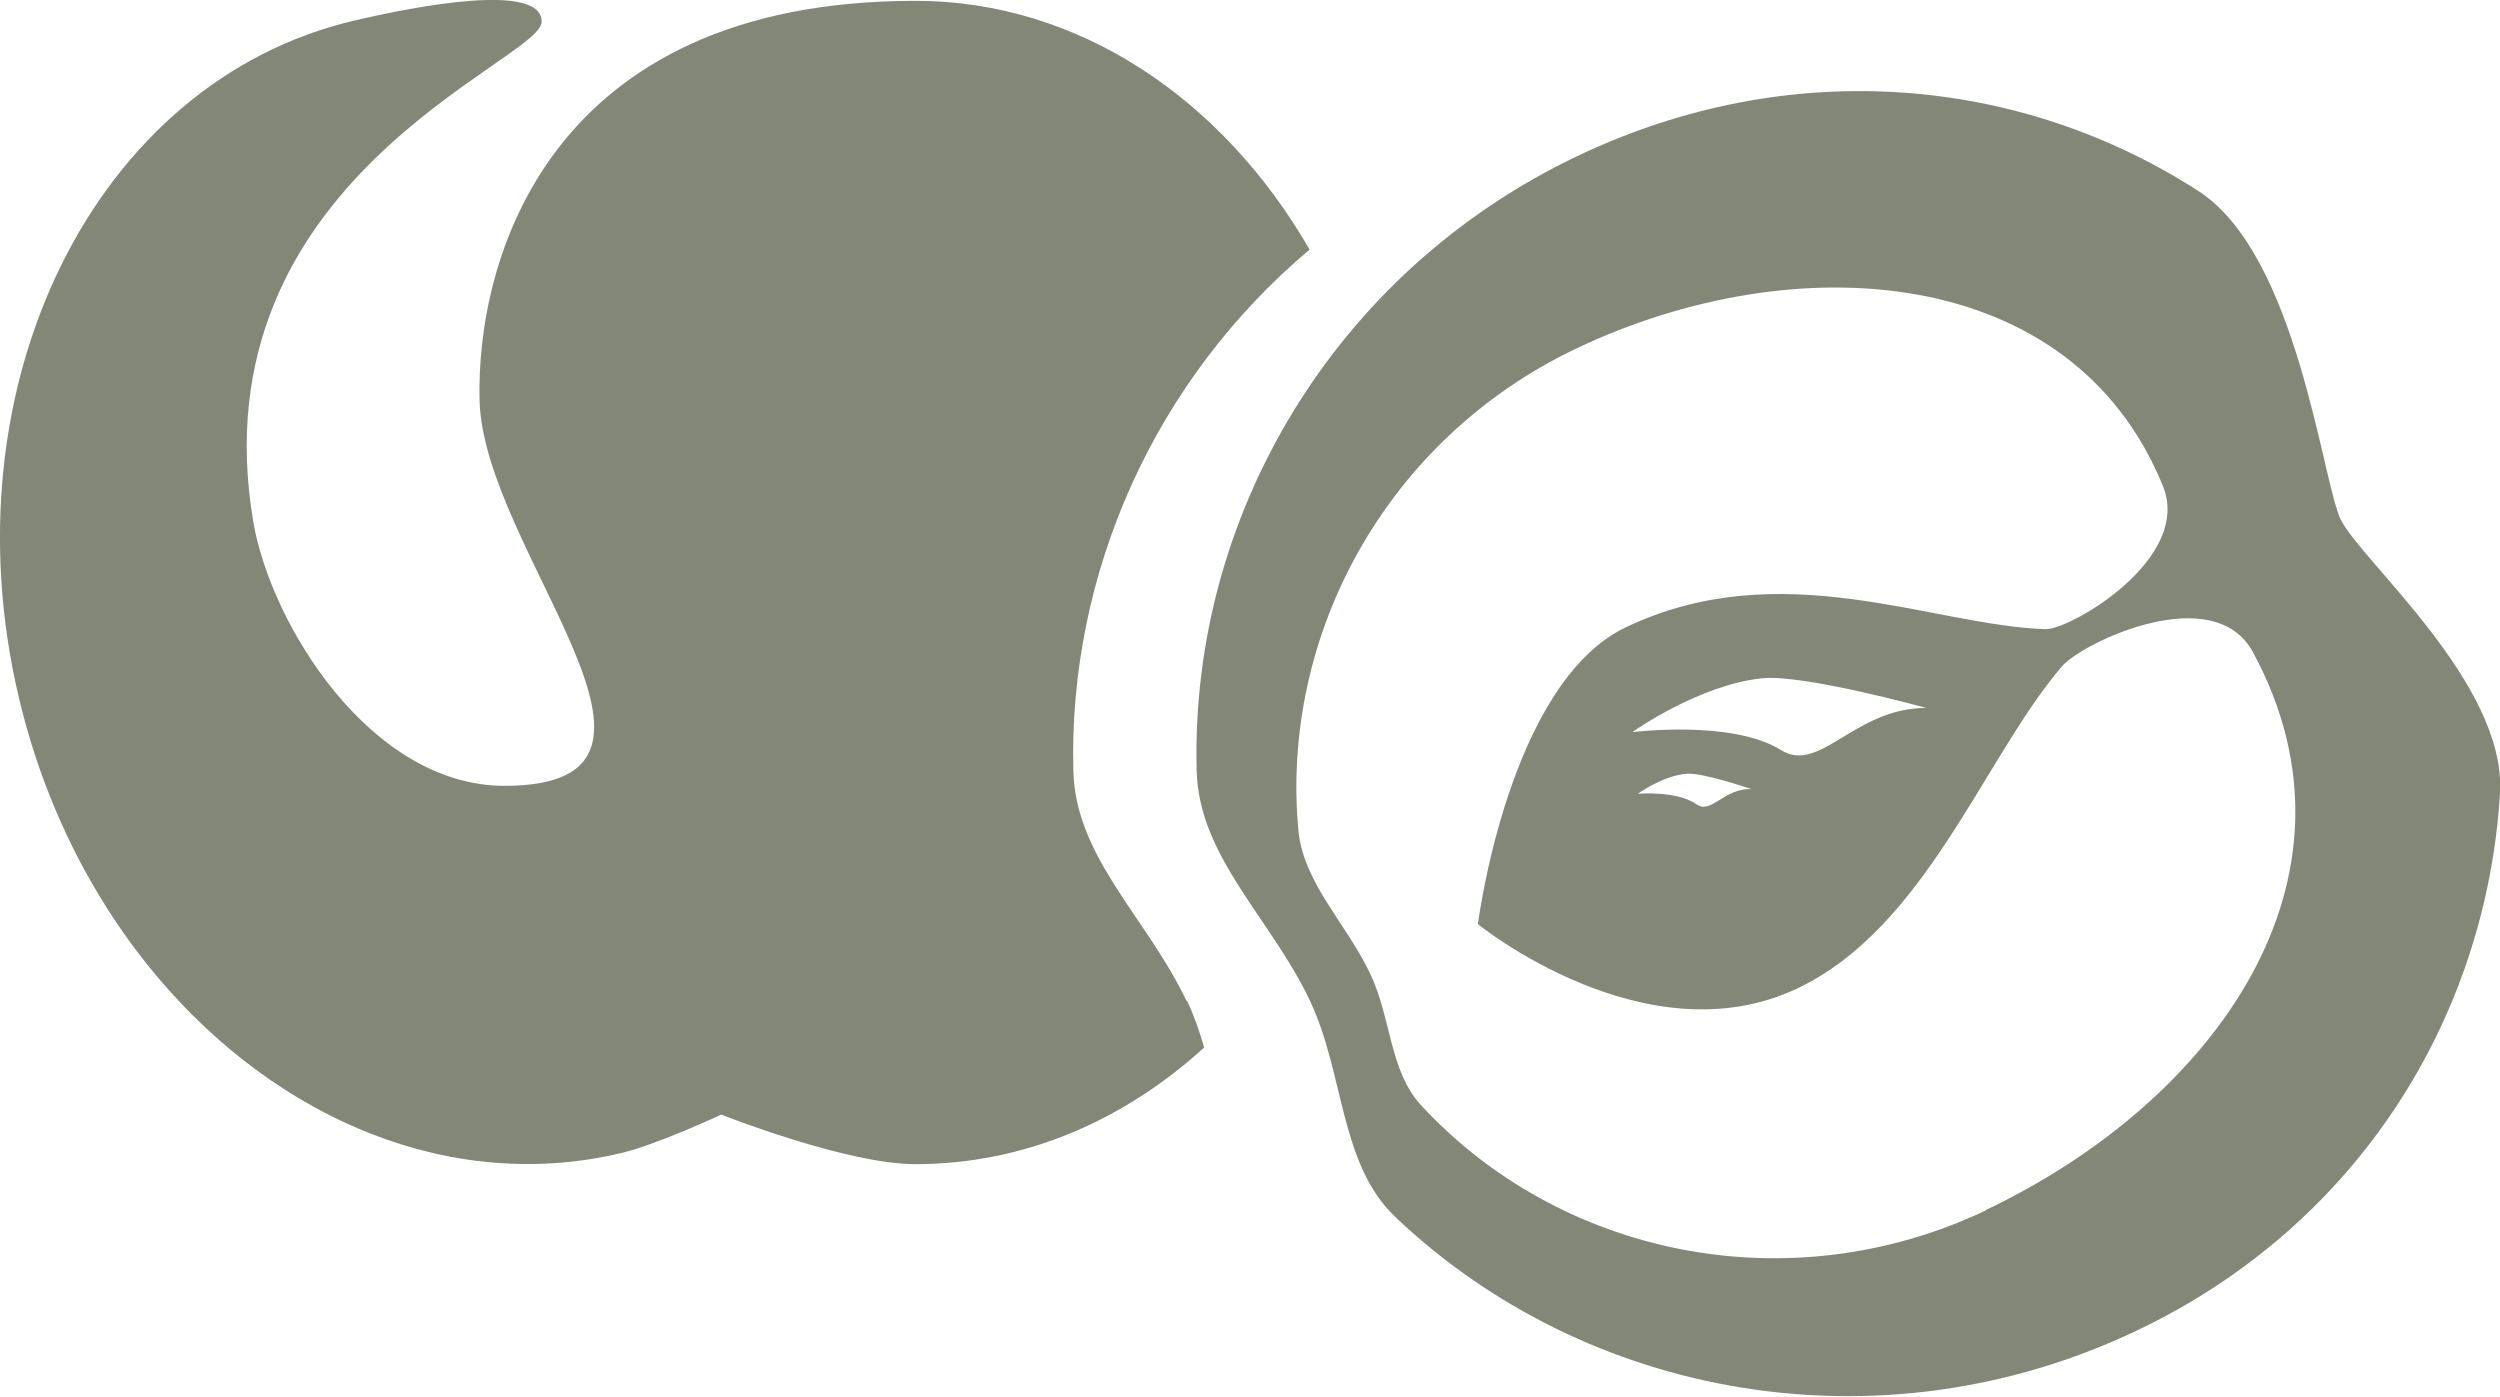
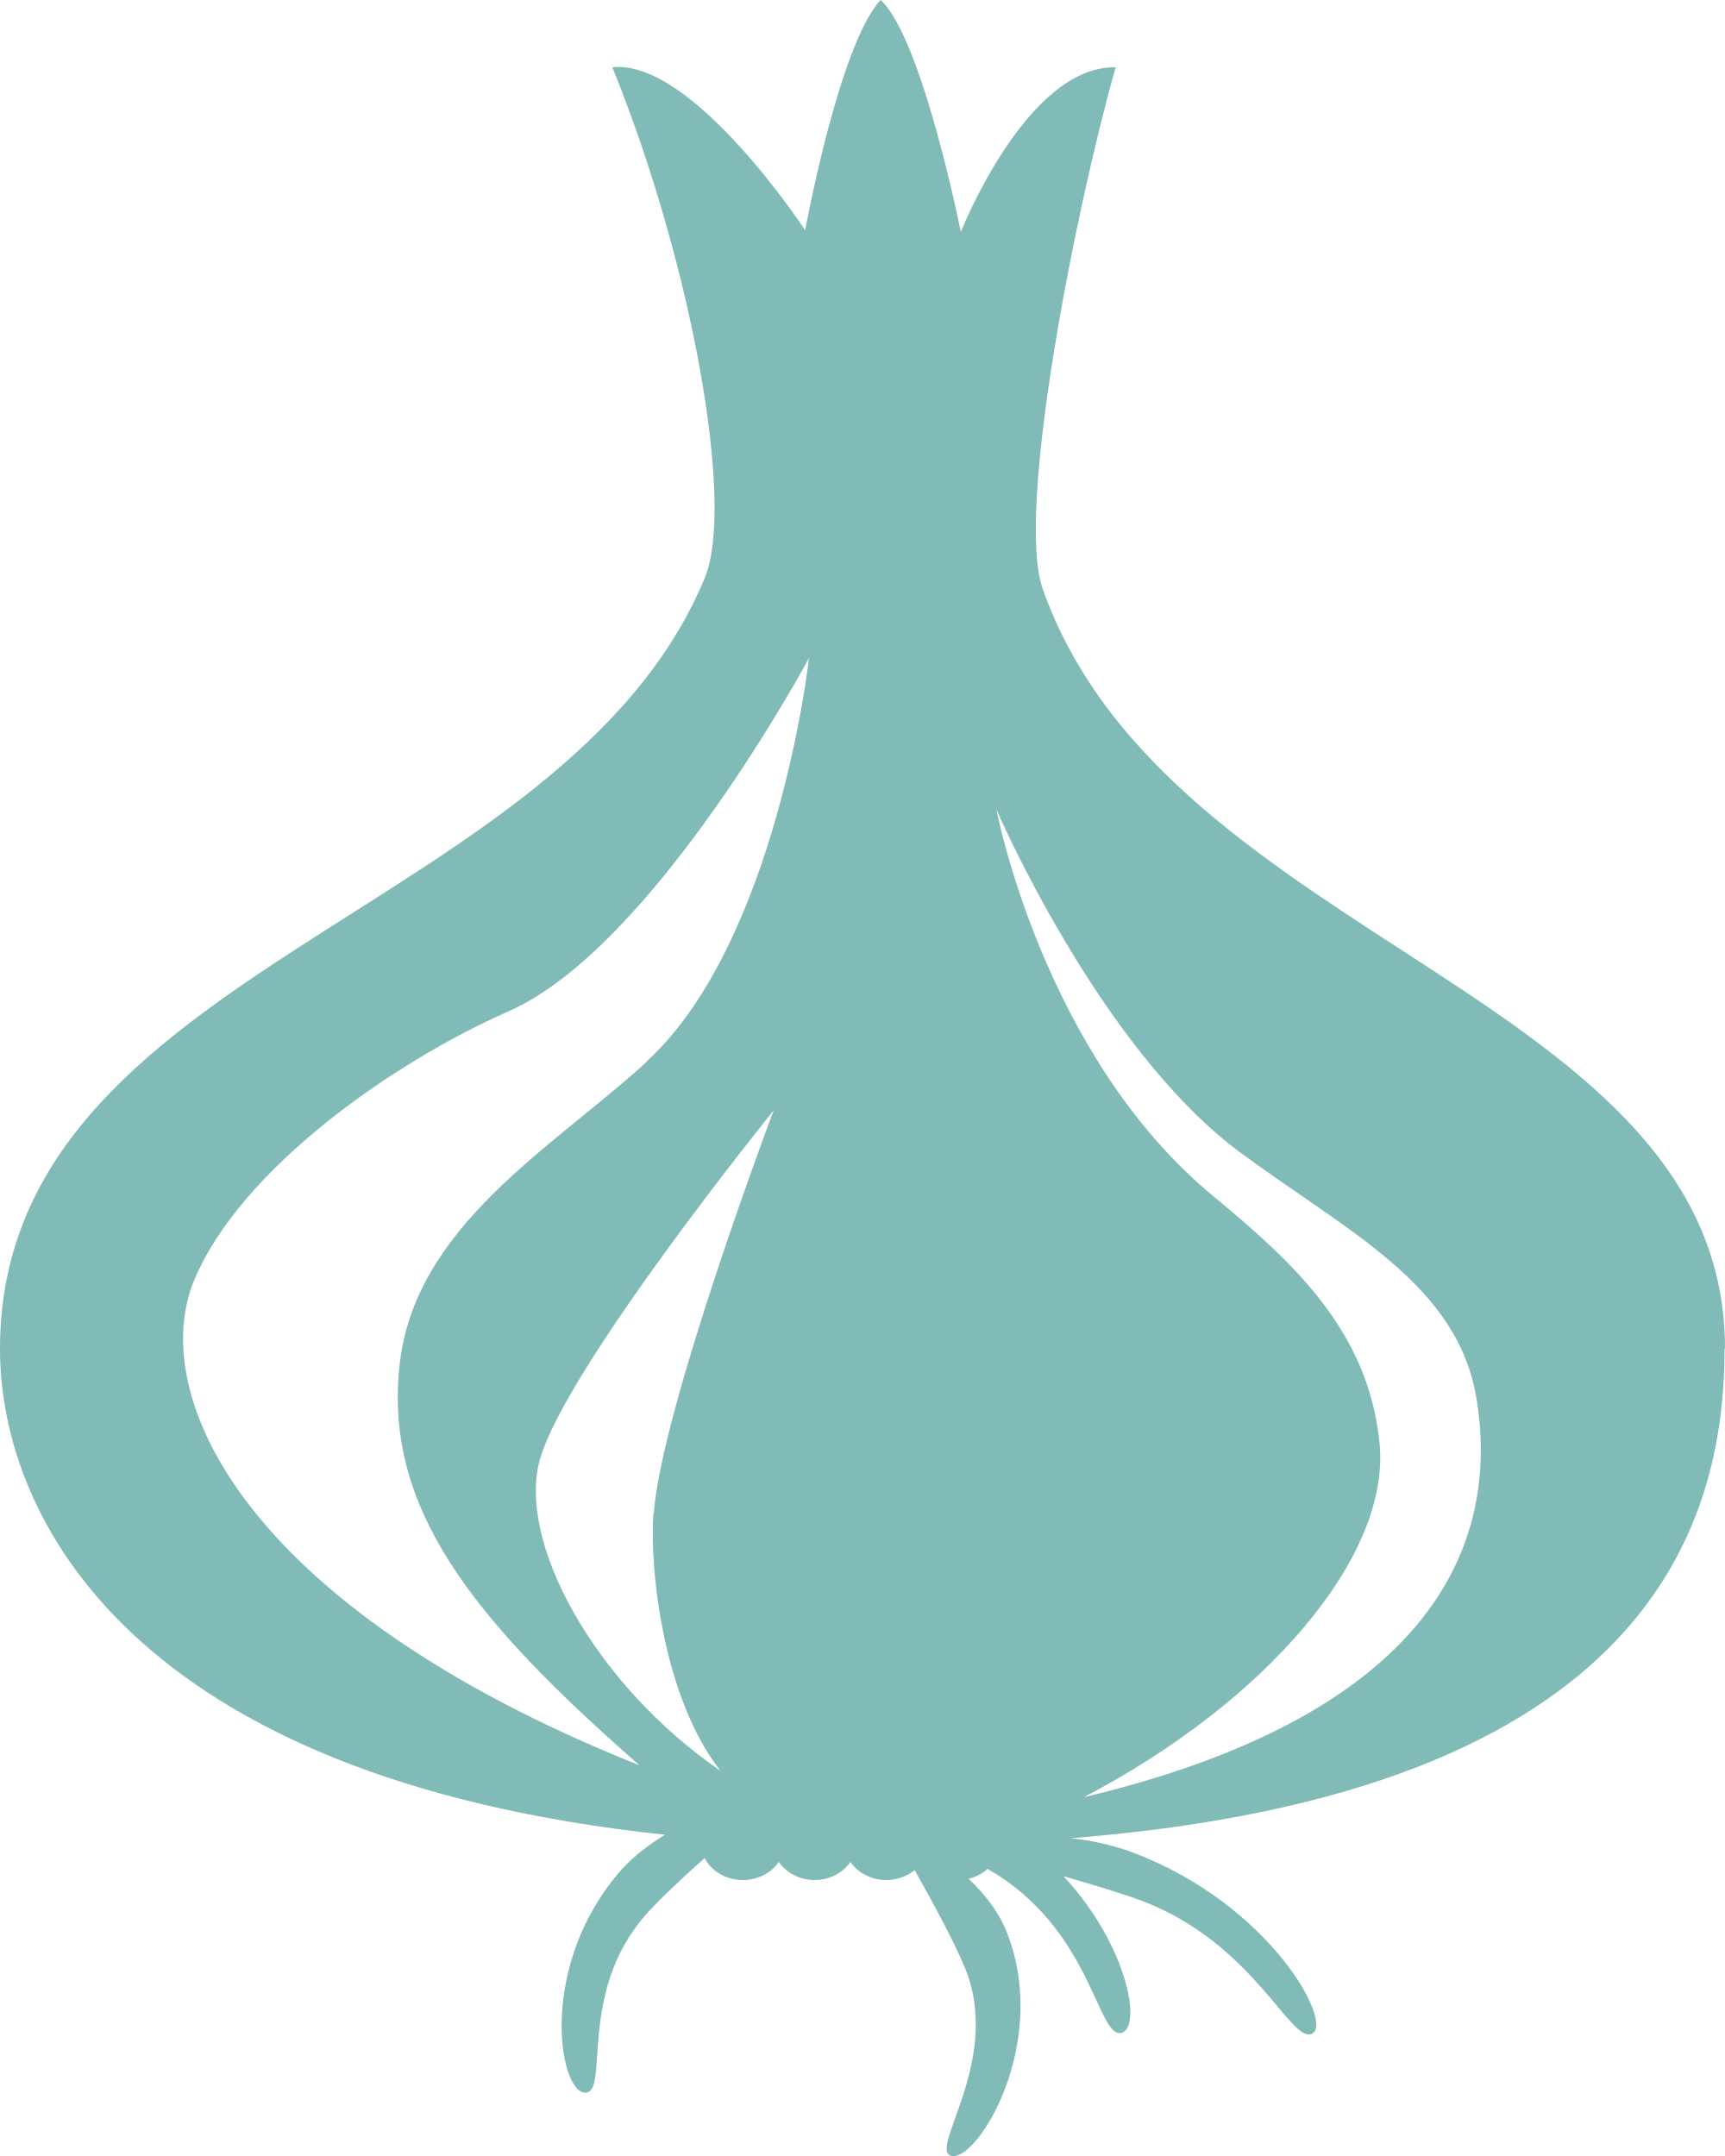
- <svg xmlns="http://www.w3.org/2000/svg" id="b" viewBox="0 0 60 33.51">
+ <svg xmlns="http://www.w3.org/2000/svg" id="b" viewBox="0 0 40 50">
  <defs>
-     <style>.d{fill:#838778;}</style>
+     <style>.d{fill:#80bbb8;}</style>
  </defs>
  <g id="c">
-     <path class="d" d="M56.18,12.48c-.46-.98-1.04-6.35-3.41-7.89-4.26-2.75-9.77-3.28-14.88-.86-5.91,2.8-9.33,8.71-9.17,14.76,.05,2.08,1.78,3.54,2.72,5.53,.83,1.76,.71,3.92,2.05,5.19,4.58,4.35,11.63,5.65,17.78,2.73,5.33-2.53,8.4-7.53,8.73-12.9,.16-2.63-3.35-5.59-3.82-6.57Zm-8.52,16.57c-4.75,2.25-10.23,1.08-13.56-2.53-.75-.82-.71-2.08-1.21-3.14-.58-1.23-1.61-2.18-1.73-3.46-.43-4.68,2.11-9.39,6.68-11.56,5.24-2.49,11.88-2.04,14.06,3.28,.75,1.76-2.22,3.48-2.81,3.46-2.73-.09-6.33-1.82-10.06-.05-2.83,1.34-3.56,7.13-3.56,7.13,0,0,4.03,3.27,7.67,1.54,3.08-1.46,4.47-5.53,6.34-7.72,.49-.58,3.67-2.1,4.6-.33,2.93,5.43-.93,10.76-6.42,13.37Zm-8.47-11.49s1.58-1.12,3.09-1.28c.98-.11,3.95,.71,3.95,.71-1.73,0-2.55,1.6-3.49,1.01-1.17-.73-3.55-.43-3.55-.43Zm2.86,1.38c-.68-.04-.97,.62-1.34,.36-.47-.33-1.4-.25-1.4-.25,0,0,.6-.44,1.18-.48,.38-.03,1.55,.37,1.55,.37Zm-13.56,5.08c.17,.36,.3,.74,.41,1.12-1.93,1.76-4.33,2.8-6.93,2.8-1.66,0-4.66-1.19-4.66-1.19,0,0-1.56,.73-2.43,.93-6.2,1.46-12.66-3.44-14.43-10.95C-1.32,9.23,2.28,1.96,8.48,.5c1.52-.36,4.52-.93,4.52,.02S4.68,4.29,6.08,12.53c.42,2.45,2.81,6.33,6.03,6.33,5.12,0-.5-5.63-.6-9.24C11.42,6.29,13.12,.02,21.97,.02c3.92,0,7.38,2.36,9.46,5.97-3.73,3.14-5.79,7.78-5.67,12.51,.05,2.08,1.78,3.54,2.72,5.53Z" />
+     <path class="d" d="M40,31.28c0-8.24-12.9-9.36-15.82-17.62-.64-1.8,.77-8.85,1.69-12.1-2.07-.04-3.59,3.82-3.59,3.82,0,0-.9-4.51-1.86-5.38-.96,1.03-1.75,5.34-1.75,5.34,0,0-2.61-3.98-4.47-3.78,1.85,4.56,2.85,10.16,2.14,11.85C13.07,21.27,0,22.39,0,31.28c0,3.93,3.08,9.96,15.42,11.27-.36,.22-.71,.48-1,.8-1.95,2.2-1.47,5.12-.87,5.18,.61,.06-.19-2.29,1.42-4.12,.29-.33,.82-.83,1.37-1.32,.15,.3,.49,.51,.89,.51,.35,0,.66-.17,.83-.42,.17,.25,.48,.42,.83,.42s.66-.17,.83-.42c.17,.25,.48,.42,.83,.42,.25,0,.49-.09,.66-.23,.44,.78,1,1.82,1.21,2.38,.78,2.11-.94,4.17-.34,4.25,.6,.09,2.25-2.58,1.29-5.13-.19-.51-.53-.94-.91-1.3,.17-.04,.32-.12,.44-.23,.08,.05,.16,.1,.23,.14,2.22,1.42,2.33,3.84,2.89,3.66,.45-.15,.14-2.01-1.36-3.63,.72,.21,1.42,.42,1.84,.58,2.6,1,3.44,3.34,3.93,3.07,.49-.27-1-3-4.14-4.19-.48-.18-.98-.29-1.46-.34,0,0,0,0,0,0,0,0,0,0,0,0,13.42-1.06,15.16-7.29,15.16-11.36Zm-24.85,3.82c-.09,1.37,.25,4.31,1.56,5.97-2.95-2.03-4.75-5.36-4.18-7.26,.65-2.17,5.41-8.06,5.41-8.06,0,0-2.62,6.96-2.78,9.36Zm-.16-10.47c-2.19,2-5.41,3.82-5.73,7.08-.33,3.26,1.64,5.79,5.57,9.23-9.25-3.69-11.43-8.63-10.32-11.27,1.06-2.52,4.52-5,7.29-6.22,3.36-1.48,6.96-8.19,6.96-8.19,0,0-.74,6.59-3.77,9.36Zm8.11-5.87s2.38,5.54,5.65,7.96c2.5,1.85,5.06,3.06,5.49,5.73,.59,3.65-1.38,7.39-9.11,9.23,4.24-2.22,7.12-5.59,6.86-8.21-.26-2.62-2.02-4.21-3.88-5.75-3.94-3.27-5.01-8.97-5.01-8.97Z" />
  </g>
</svg>
